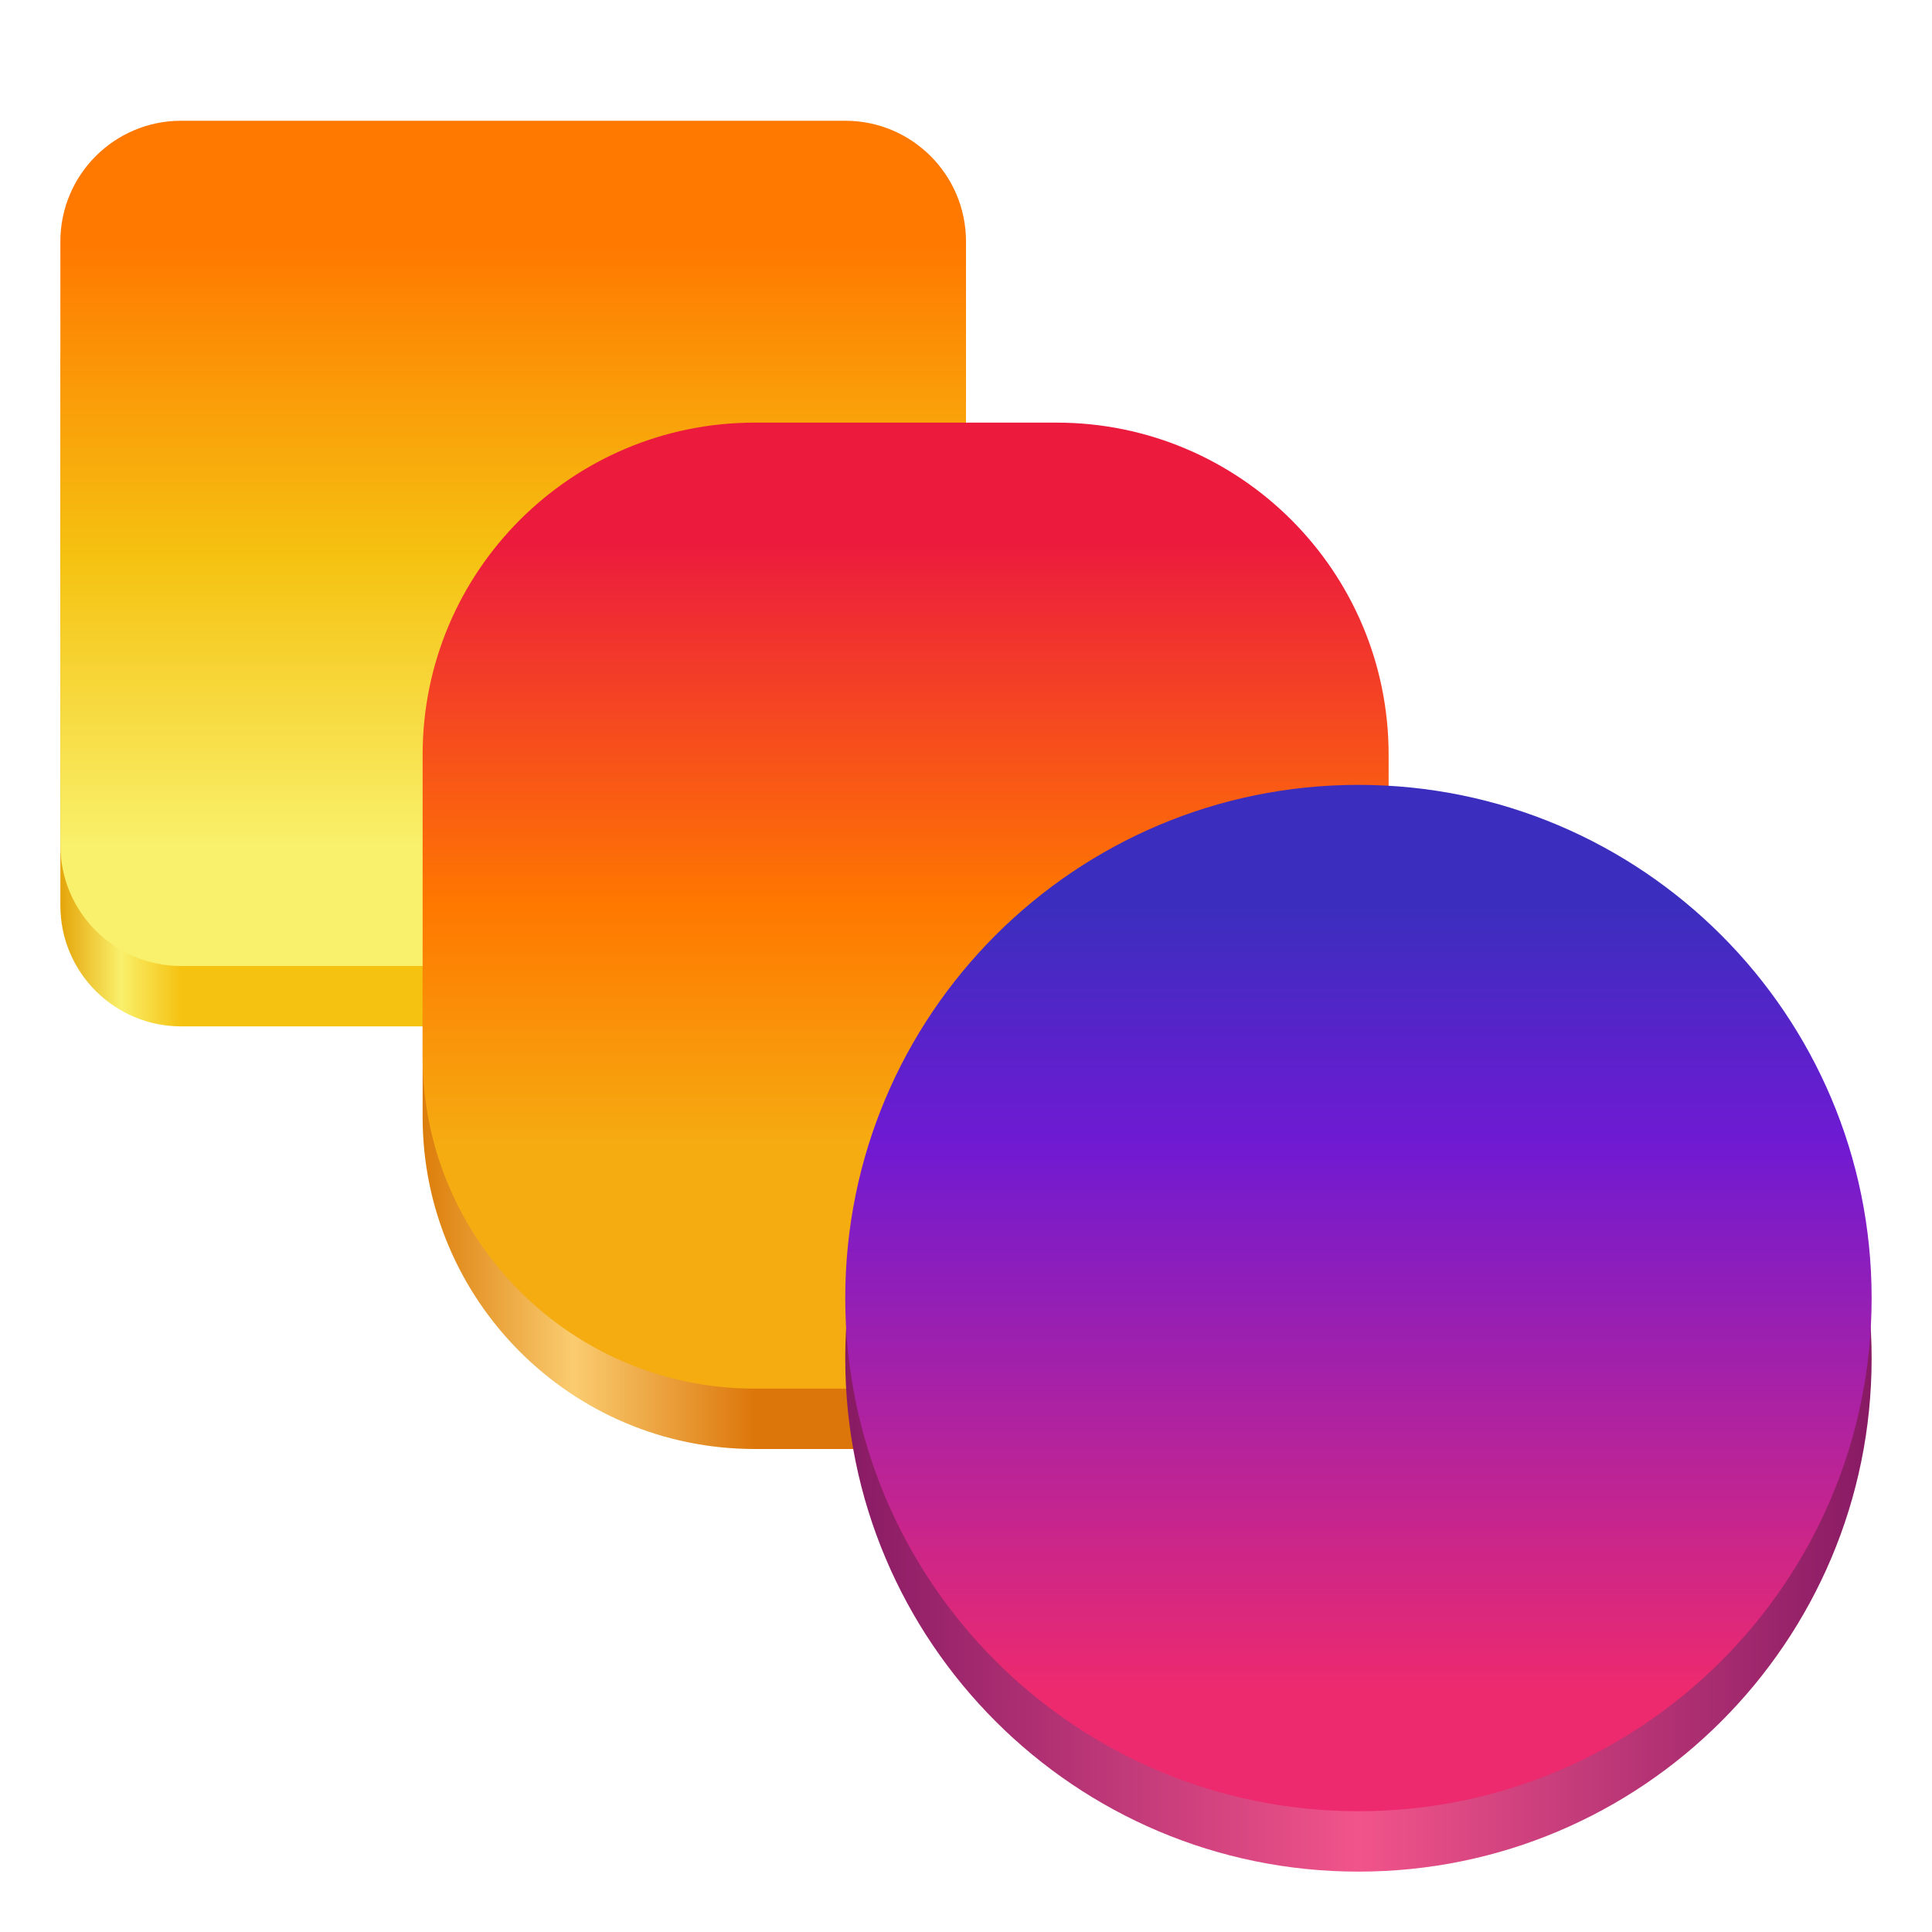
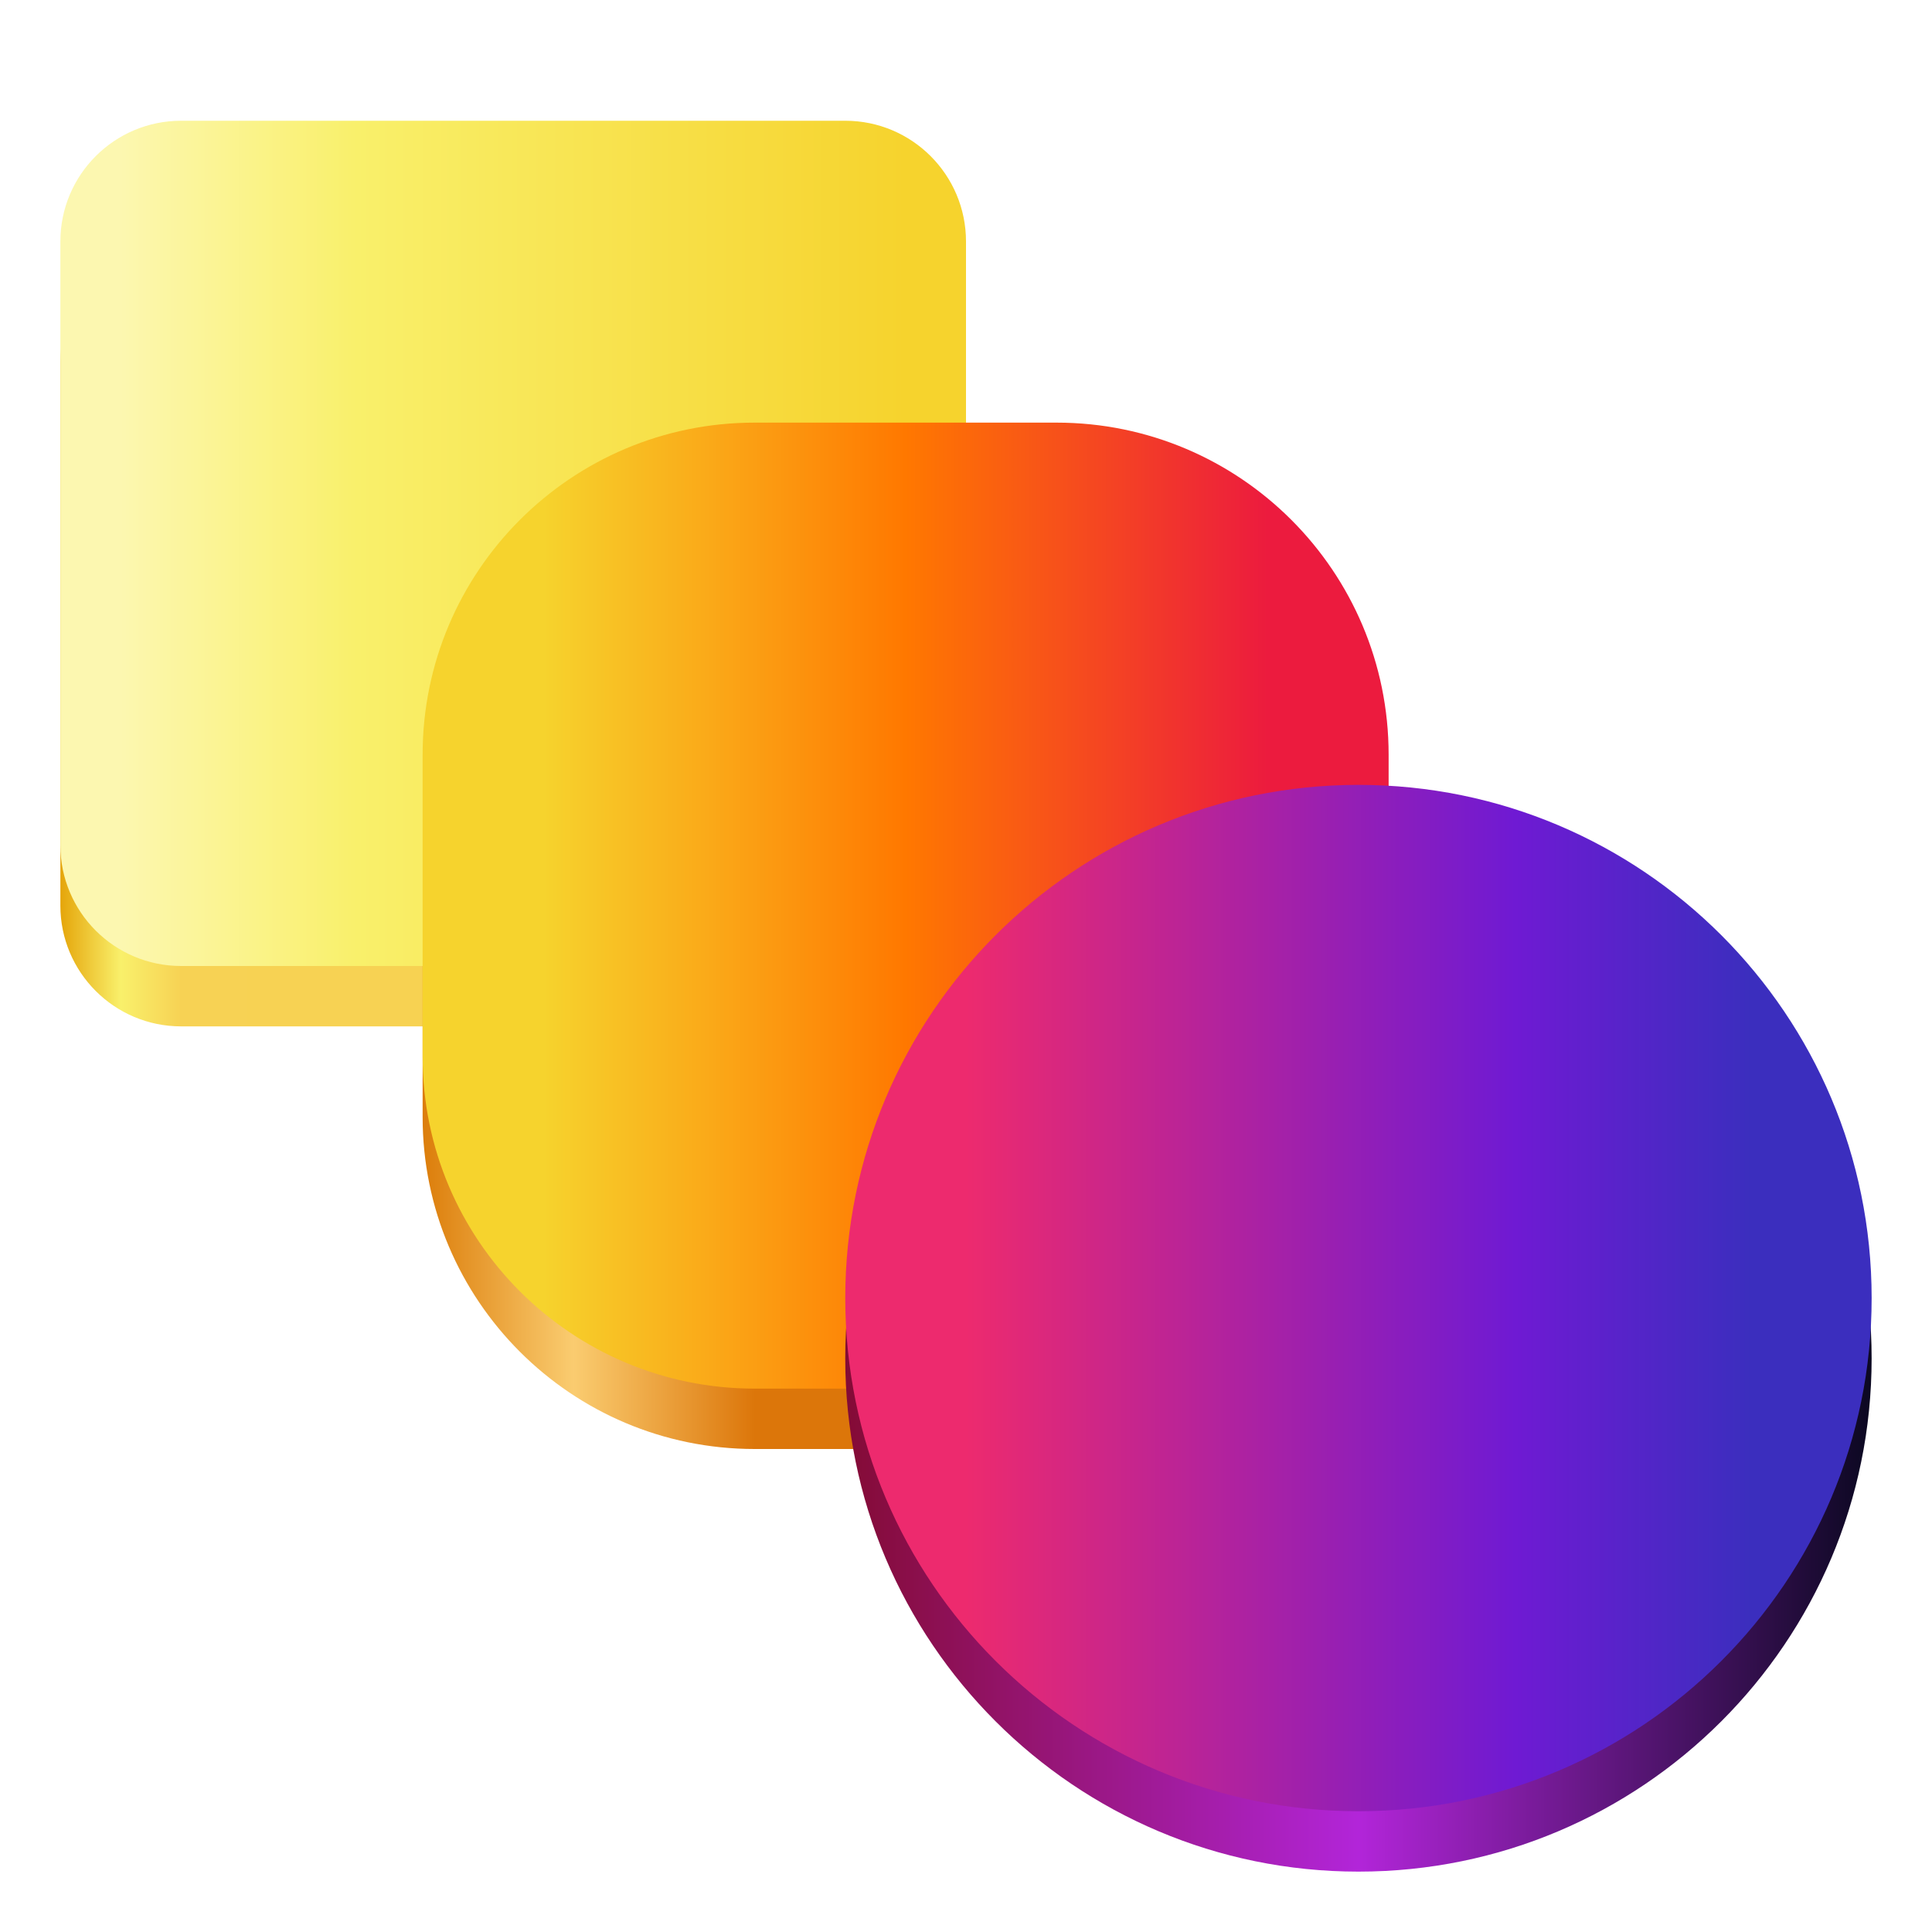
- <svg xmlns="http://www.w3.org/2000/svg" height="128px" viewBox="0 0 128 128" width="128px">
+ <svg xmlns="http://www.w3.org/2000/svg" xmlns:xlink="http://www.w3.org/1999/xlink" height="128px" viewBox="0 0 128 128" width="128px" version="1.1" id="svg134">
+   <defs id="defs138">
+     <linearGradient xlink:href="#linearGradient1696" id="linearGradient1296" x1="64" y1="298" x2="120" y2="298" gradientUnits="userSpaceOnUse" gradientTransform="matrix(1.214296,0,0,1.214296,-17.71576,-63.43102)" />
+     <linearGradient id="linearGradient1696">
+       <stop style="stop-color:#840b35;stop-opacity:1" offset="0" id="stop1690" />
+       <stop style="stop-color:#b225d9;stop-opacity:1" offset="0.5" id="stop1692" />
+       <stop style="stop-color:#0b0821;stop-opacity:1" offset="1" id="stop1694" />
+     </linearGradient>
+     <linearGradient xlink:href="#linearGradient1546" id="linearGradient1497" x1="120" y1="296" x2="68" y2="296" gradientUnits="userSpaceOnUse" />
+     <linearGradient id="linearGradient1546">
+       <stop style="stop-color:#3b2ebe;stop-opacity:1" offset="0" id="stop1540" />
+       <stop style="stop-color:#6f1ad3;stop-opacity:1" offset="0.3" id="stop1542" />
+       <stop style="stop-color:#ed2a6e;stop-opacity:1" offset="1" id="stop1544" />
+     </linearGradient>
+     <linearGradient gradientTransform="translate(4.4862061e-6,172)" xlink:href="#linearGradient1532" id="linearGradient1487" x1="-84" y1="-224" x2="-36" y2="-224" gradientUnits="userSpaceOnUse" />
+     <linearGradient id="linearGradient1532">
+       <stop style="stop-color:#ec1b3e;stop-opacity:1" offset="0" id="stop1526" />
+       <stop style="stop-color:#ff7800;stop-opacity:1" offset="0.5" id="stop1528" />
+       <stop style="stop-color:#f6d32d;stop-opacity:1" offset="1" id="stop1530" />
+     </linearGradient>
+     <linearGradient gradientTransform="translate(-4.4862061e-6,-172)" xlink:href="#linearGradient1739" id="linearGradient1479" x1="60" y1="198" x2="8" y2="198" gradientUnits="userSpaceOnUse" />
+     <linearGradient id="linearGradient1739">
+       <stop style="stop-color:#f6d32d;stop-opacity:1" offset="0" id="stop1733" />
+       <stop style="stop-color:#f9f06b;stop-opacity:1" offset="0.7" id="stop1735" />
+       <stop style="stop-color:#fcf7b0;stop-opacity:1" offset="1" id="stop1737" />
+     </linearGradient>
+     <linearGradient xlink:href="#linearGradient1556" id="linearGradient1260" x1="36" y1="210.25" x2="92" y2="210.25" gradientUnits="userSpaceOnUse" gradientTransform="matrix(1.142857,0,0,1.142857,-13.14284,-338.2857)" />
+     <linearGradient id="linearGradient1556">
+       <stop style="stop-color:#dc7d0a;stop-opacity:1" offset="0" id="stop1548" />
+       <stop style="stop-color:#facc70;stop-opacity:1" offset="0.156" id="stop1550" />
+       <stop style="stop-color:#dc760a;stop-opacity:1" offset="0.344" id="stop1552" />
+       <stop style="stop-color:#dc760a;stop-opacity:1" offset="1" id="stop1554" />
+     </linearGradient>
+     <linearGradient xlink:href="#linearGradient1464" id="linearGradient1252" x1="12" y1="214" x2="64" y2="214" gradientUnits="userSpaceOnUse" gradientTransform="translate(-8.000006,-172)" />
+     <linearGradient id="linearGradient1464">
+       <stop style="stop-color:#e5a50a;stop-opacity:1" offset="0" id="stop1455" />
+       <stop id="stop1457" offset="0.077" style="stop-color:#f9f06b;stop-opacity:1" />
+       <stop style="stop-color:#f7d254;stop-opacity:1" offset="0.154" id="stop1459" />
+       <stop style="stop-color:#f7d14f;stop-opacity:1" offset="1" id="stop1462" />
+     </linearGradient>
+   </defs>
  <linearGradient id="a" gradientUnits="userSpaceOnUse" x1="4" x2="56" y1="42" y2="42">
-     <stop offset="0" stop-color="#e5a50a" />
-     <stop offset="0.077" stop-color="#f9f06b" />
-     <stop offset="0.154" stop-color="#f5c211" />
-     <stop offset="1" stop-color="#f5c211" />
+     <stop offset="0" stop-color="#e5a50a" id="stop76" />
+     <stop offset="0.077" stop-color="#f9f06b" id="stop78" />
+     <stop offset="0.154" stop-color="#f5c211" id="stop80" />
+     <stop offset="1" stop-color="#f5c211" id="stop82" />
  </linearGradient>
  <linearGradient id="b" gradientTransform="matrix(1.142857 0 0 -1.142857 -13.14283 338.2857)" gradientUnits="userSpaceOnUse" x1="36" x2="92" y1="210.25" y2="210.25">
-     <stop offset="0" stop-color="#dc7d0a" />
-     <stop offset="0.156" stop-color="#facc70" />
-     <stop offset="0.344" stop-color="#dc760a" />
-     <stop offset="1" stop-color="#dc760a" />
+     <stop offset="0" stop-color="#dc7d0a" id="stop85" />
+     <stop offset="0.156" stop-color="#facc70" id="stop87" />
+     <stop offset="0.344" stop-color="#dc760a" id="stop89" />
+     <stop offset="1" stop-color="#dc760a" id="stop91" />
  </linearGradient>
  <linearGradient id="c" gradientUnits="userSpaceOnUse" x1="26" x2="26" y1="16" y2="56">
-     <stop offset="0" stop-color="#ff7800" />
-     <stop offset="0.523" stop-color="#f5c211" />
-     <stop offset="1" stop-color="#f9f06b" />
+     <stop offset="0" stop-color="#ff7800" id="stop94" />
+     <stop offset="0.523" stop-color="#f5c211" id="stop96" />
+     <stop offset="1" stop-color="#f9f06b" id="stop98" />
  </linearGradient>
  <linearGradient id="d" gradientTransform="matrix(-1 0 0 -1 0 -172)" gradientUnits="userSpaceOnUse" x1="-56" x2="-56" y1="-208" y2="-248">
-     <stop offset="0" stop-color="#ec1b3e" />
-     <stop offset="0.6" stop-color="#ff7800" />
-     <stop offset="1" stop-color="#f5ac11" />
+     <stop offset="0" stop-color="#ec1b3e" id="stop101" />
+     <stop offset="0.6" stop-color="#ff7800" id="stop103" />
+     <stop offset="1" stop-color="#f5ac11" id="stop105" />
  </linearGradient>
  <linearGradient id="e" gradientUnits="userSpaceOnUse" x1="55.999" x2="124" y1="126.429" y2="126.429">
-     <stop offset="0" stop-color="#871a64" />
-     <stop offset="0.5" stop-color="#f1548a" />
-     <stop offset="1" stop-color="#871a64" />
+     <stop offset="0" stop-color="#871a64" id="stop108" />
+     <stop offset="0.5" stop-color="#f1548a" id="stop110" />
+     <stop offset="1" stop-color="#871a64" id="stop112" />
  </linearGradient>
  <linearGradient id="f" gradientUnits="userSpaceOnUse" x1="90" x2="90" y1="60" y2="112">
-     <stop offset="0" stop-color="#3b2ebe" />
-     <stop offset="0.3" stop-color="#6f1ad3" />
-     <stop offset="1" stop-color="#ed2a6e" />
+     <stop offset="0" stop-color="#3b2ebe" id="stop115" />
+     <stop offset="0.3" stop-color="#6f1ad3" id="stop117" />
+     <stop offset="1" stop-color="#ed2a6e" id="stop119" />
  </linearGradient>
-   <path d="m 12 16 h 36 c 4.418 0 8 3.582 8 8 v 36 c 0 4.418 -3.582 8 -8 8 h -36 c -4.418 0 -8 -3.582 -8 -8 v -36 c 0 -4.418 3.582 -8 8 -8 z m 0 0" fill="url(#a)" />
-   <path d="m 50 96 h 20 c 12.148 0 22 -9.852 22 -22 v -20 c 0 -12.148 -9.852 -22 -22 -22 h -20 c -12.148 0 -22 9.852 -22 22 v 20 c 0 12.148 9.852 22 22 22 z m 0 0" fill="url(#b)" />
-   <path d="m 12 8 h 44 c 4.418 0 8 3.582 8 8 v 40 c 0 4.418 -3.582 8 -8 8 h -44 c -4.418 0 -8 -3.582 -8 -8 v -40 c 0 -4.418 3.582 -8 8 -8 z m 0 0" fill="url(#c)" />
-   <path d="m 70 92 h -20 c -12.148 0 -22 -9.852 -22 -22 v -20 c 0 -12.148 9.852 -22 22 -22 h 20 c 12.148 0 22 9.852 22 22 v 20 c 0 12.148 -9.852 22 -22 22 z m 0 0" fill="url(#d)" />
-   <path d="m 90 56 c 18.777 0 34 15.223 34 34 s -15.223 34 -34 34 s -34 -15.223 -34 -34 s 15.223 -34 34 -34 z m 0 0" fill="url(#e)" />
-   <path d="m 90 52 c 18.777 0 34 15.223 34 34 s -15.223 34 -34 34 s -34 -15.223 -34 -34 s 15.223 -34 34 -34 z m 0 0" fill="url(#f)" />
+   <rect style="display:inline;opacity:1;vector-effect:none;fill:url(#linearGradient1252);fill-opacity:1;stroke:none;stroke-width:0.011px;stroke-linecap:butt;stroke-linejoin:miter;stroke-miterlimit:4;stroke-dasharray:none;stroke-dashoffset:0;stroke-opacity:1;marker:none;marker-start:none;marker-mid:none;marker-end:none;paint-order:normal;enable-background:new" id="rect1239" width="52" height="52" x="4" y="16" rx="8" ry="8" />
+   <rect style="display:inline;opacity:1;vector-effect:none;fill:url(#linearGradient1260);fill-opacity:1;stroke:none;stroke-width:0.011px;stroke-linecap:butt;stroke-linejoin:miter;stroke-miterlimit:4;stroke-dasharray:none;stroke-dashoffset:0;stroke-opacity:1;marker:none;marker-start:none;marker-mid:none;marker-end:none;paint-order:normal;enable-background:new" id="rect1241" width="64" height="64" x="28" y="-96" rx="22" ry="22" transform="scale(1,-1)" />
+   <rect style="display:inline;opacity:1;vector-effect:none;fill:url(#linearGradient1479);fill-opacity:1;stroke:none;stroke-width:0.011px;stroke-linecap:butt;stroke-linejoin:miter;stroke-miterlimit:4;stroke-dasharray:none;stroke-dashoffset:0;stroke-opacity:1;marker:none;marker-start:none;marker-mid:none;marker-end:none;paint-order:normal;enable-background:new" id="rect1195" width="60" height="56" x="4" y="8" rx="8" ry="8" />
+   <rect style="display:inline;opacity:1;vector-effect:none;fill:url(#linearGradient1487);fill-opacity:1;stroke:none;stroke-width:0.011px;stroke-linecap:butt;stroke-linejoin:miter;stroke-miterlimit:4;stroke-dasharray:none;stroke-dashoffset:0;stroke-opacity:1;marker:none;marker-start:none;marker-mid:none;marker-end:none;paint-order:normal;enable-background:new" id="rect1203" width="64" height="64" x="-92" y="-92" rx="22" ry="22" transform="scale(-1)" />
+   <g style="display:inline;enable-background:new" id="g1415" transform="translate(-4.000005,-172)">
+     <rect style="display:inline;opacity:1;vector-effect:none;fill:url(#linearGradient1296);fill-opacity:1;stroke:none;stroke-width:0.011px;stroke-linecap:butt;stroke-linejoin:miter;stroke-miterlimit:4;stroke-dasharray:none;stroke-dashoffset:0;stroke-opacity:1;marker:none;marker-start:none;marker-mid:none;marker-end:none;paint-order:normal;enable-background:new" id="rect1243" width="68" height="68" x="60" y="228" rx="34" ry="34" />
+     <rect style="display:inline;opacity:1;vector-effect:none;fill:url(#linearGradient1497);fill-opacity:1;stroke:none;stroke-width:0.011px;stroke-linecap:butt;stroke-linejoin:miter;stroke-miterlimit:4;stroke-dasharray:none;stroke-dashoffset:0;stroke-opacity:1;marker:none;marker-start:none;marker-mid:none;marker-end:none;paint-order:normal;enable-background:new" id="rect1199" width="68" height="68" x="60.001" y="224" rx="34" ry="34" />
+   </g>
</svg>
